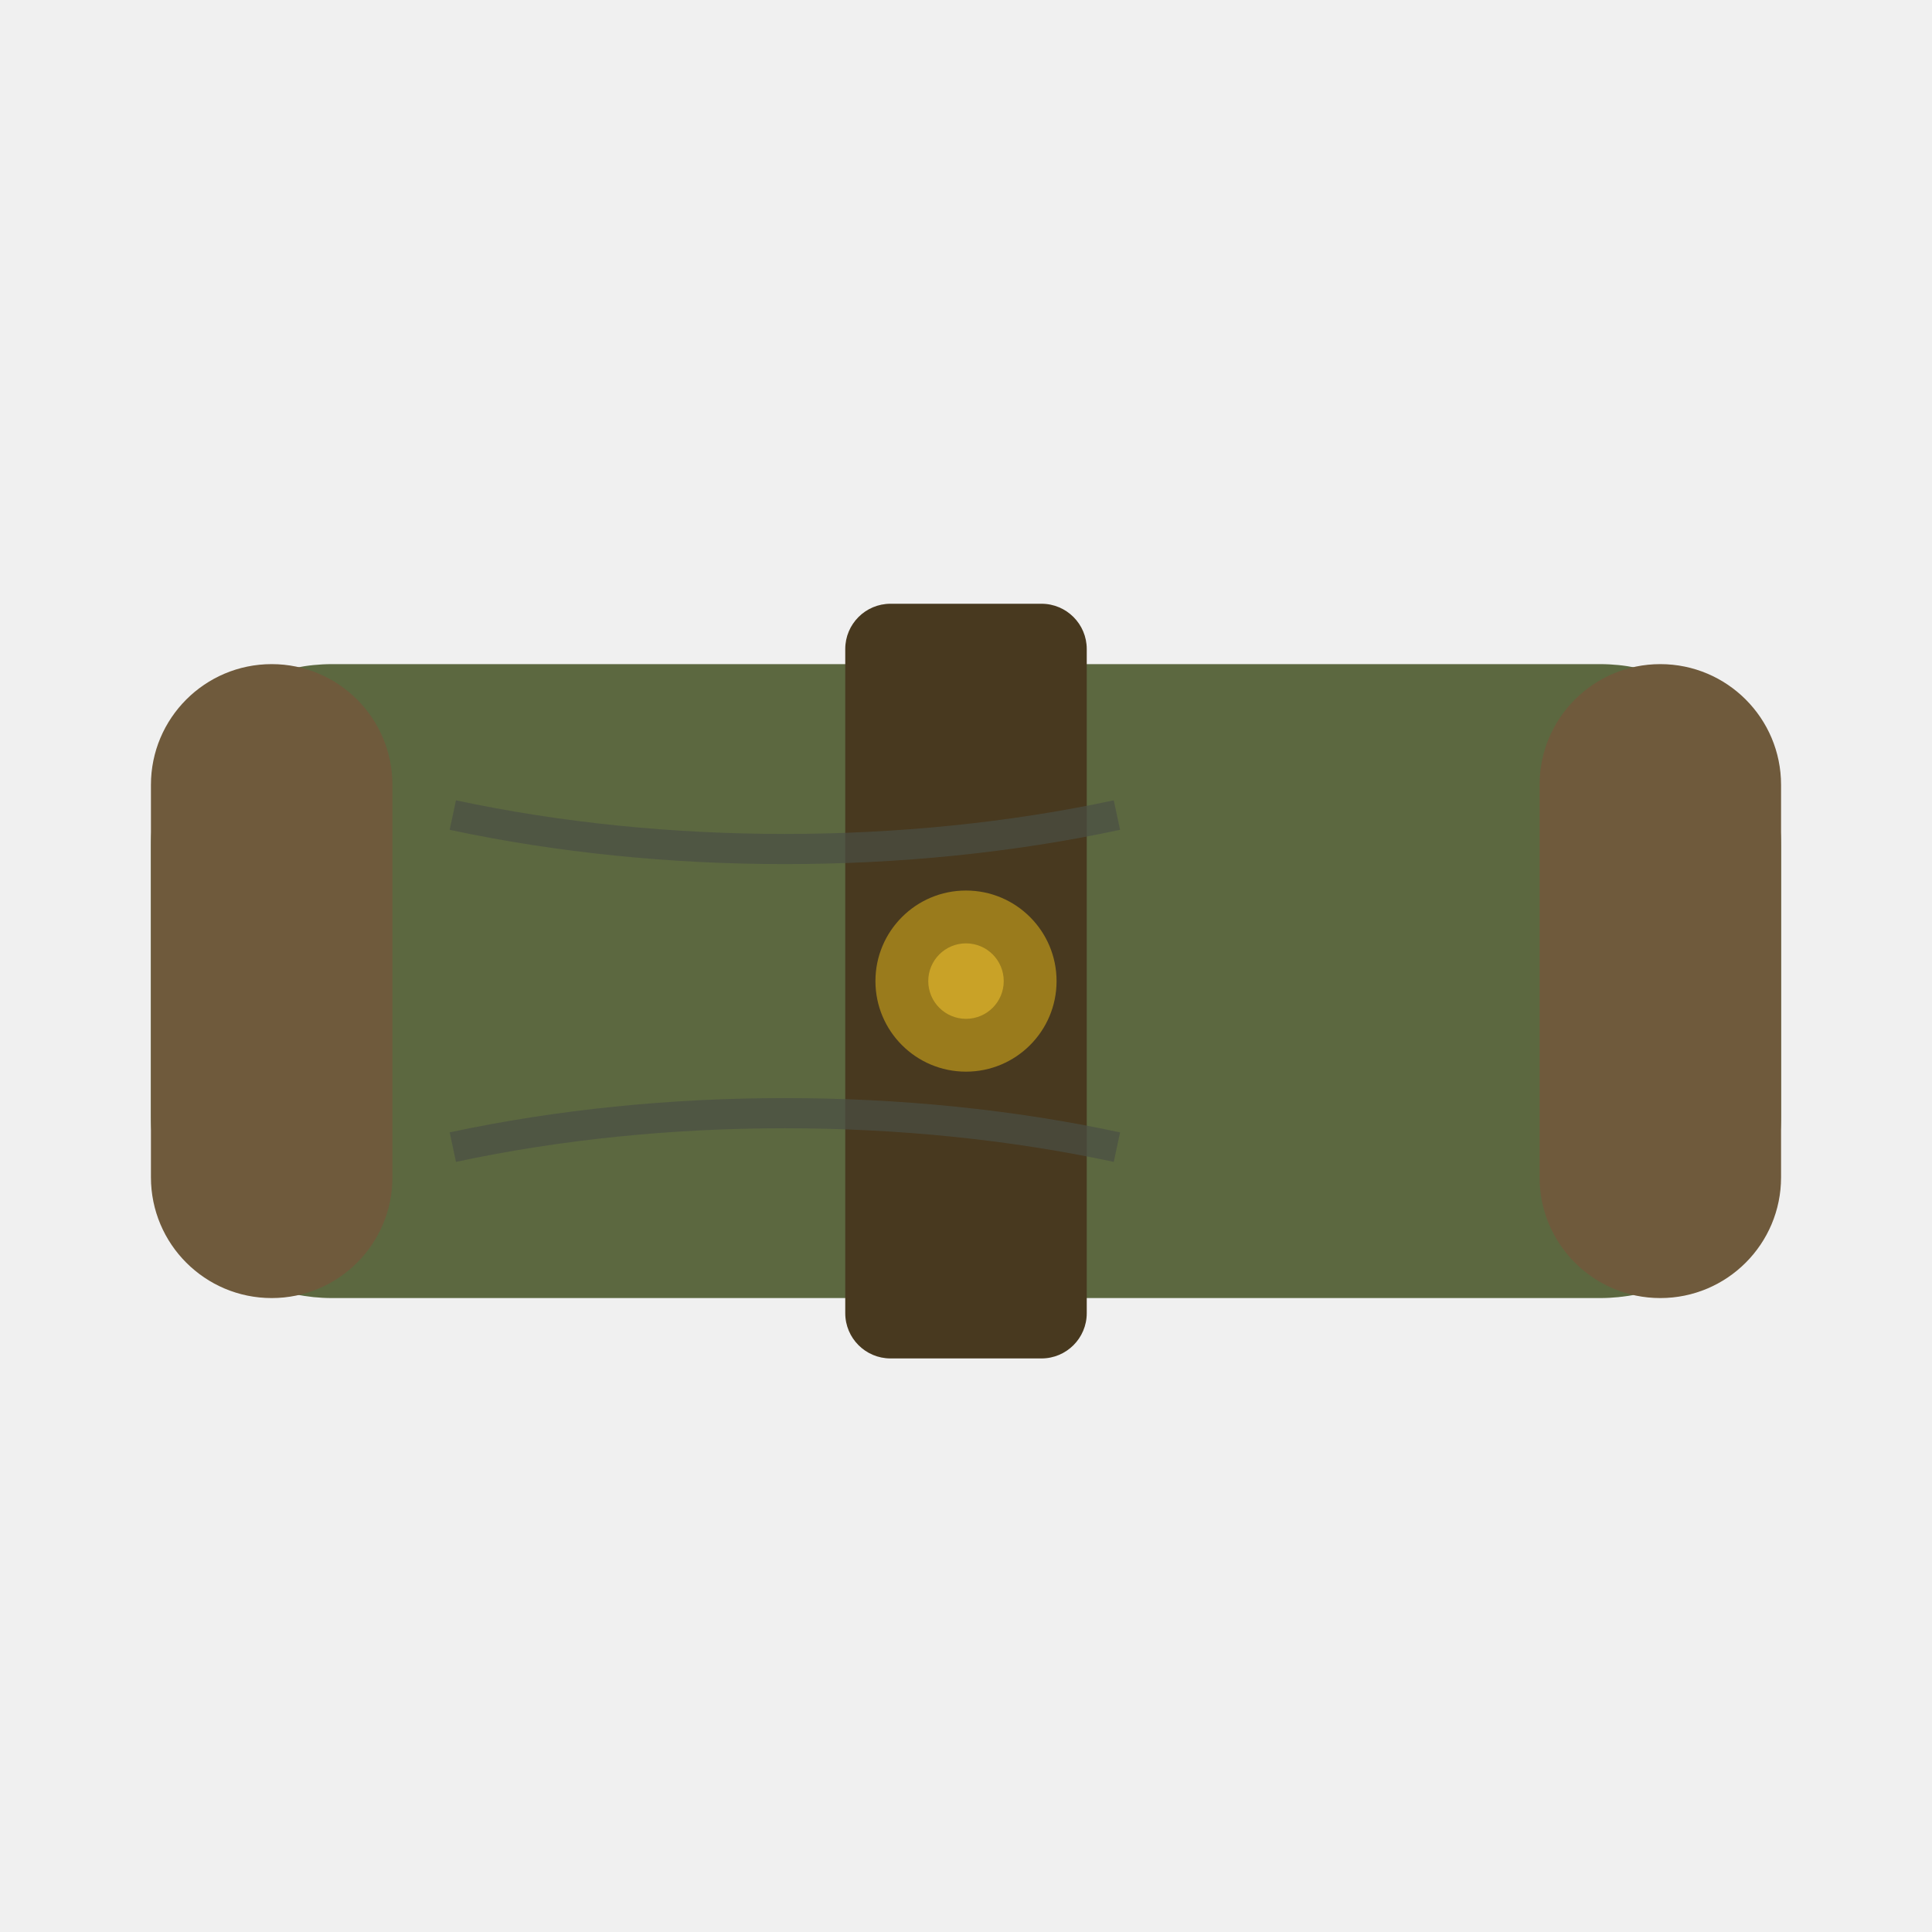
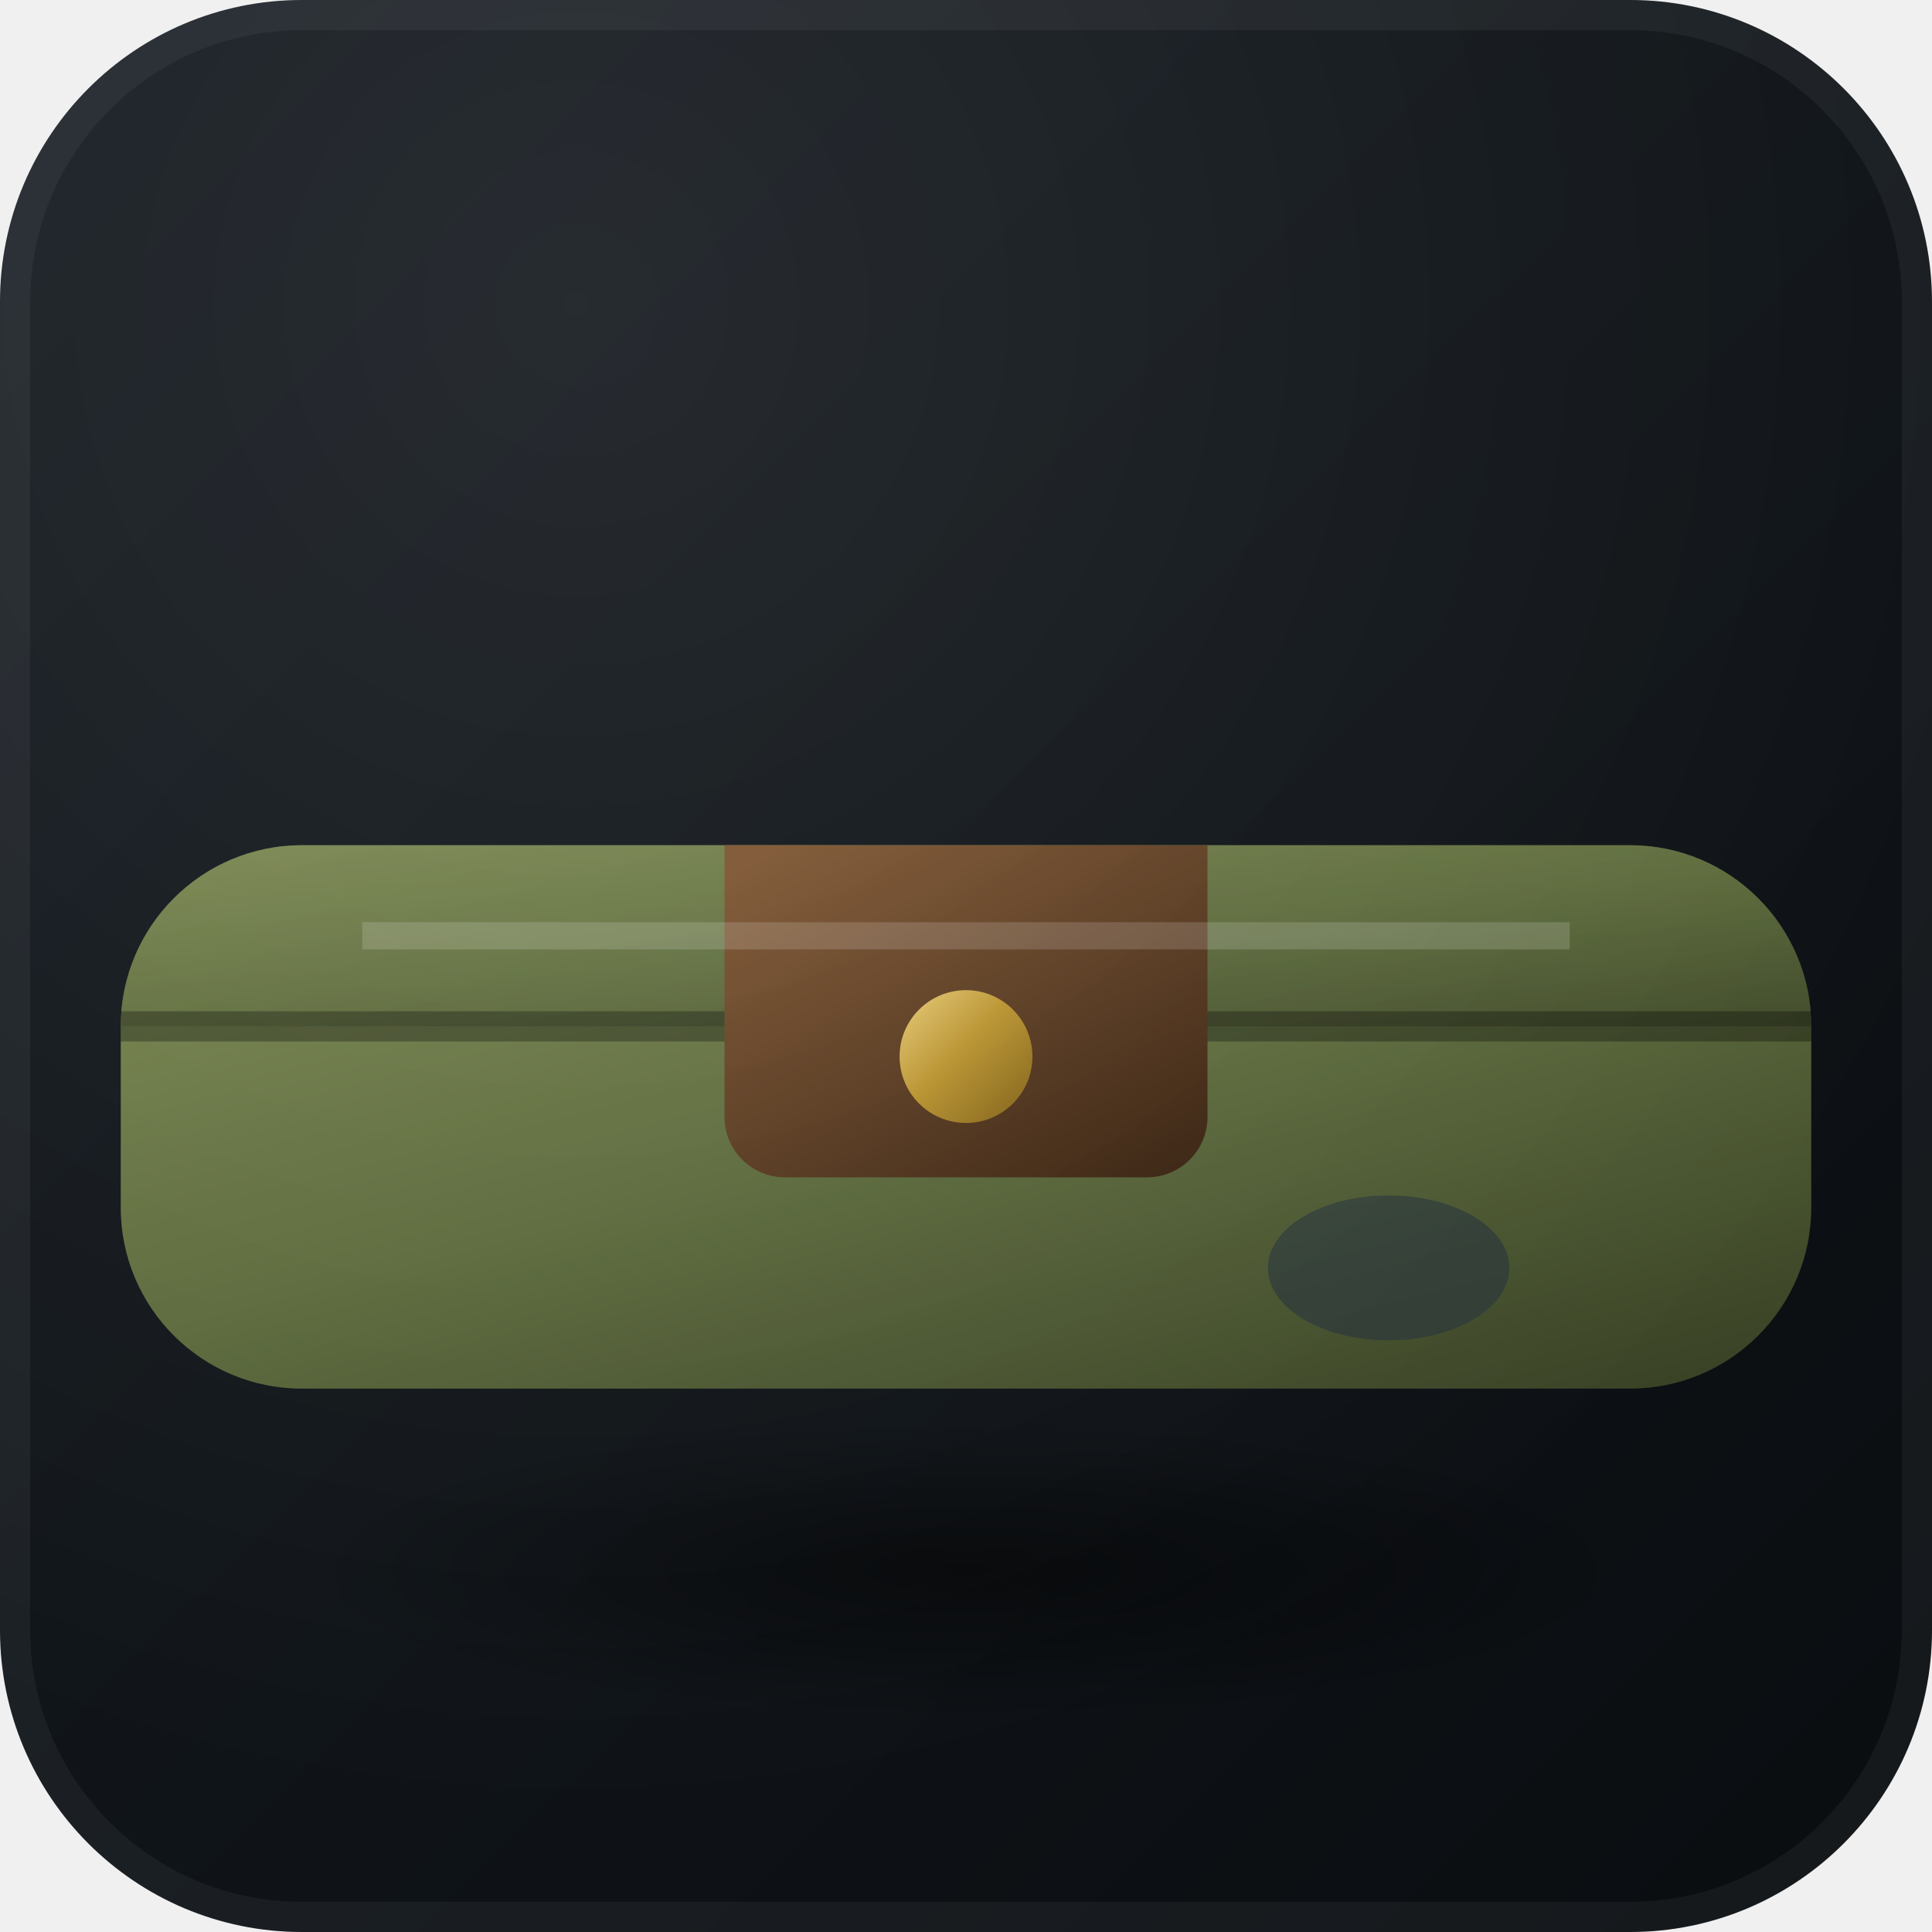
- <svg xmlns="http://www.w3.org/2000/svg" viewBox="0 0 128 128" width="128" height="128" fill="none">
-   <rect x="10" y="44" width="108" height="42" rx="12" fill="#5c6840" />
-   <rect x="10" y="44" width="16" height="42" rx="8" fill="#6f5a3c" />
-   <rect x="102" y="44" width="16" height="42" rx="8" fill="#6f5a3c" />
-   <rect x="56" y="40" width="16" height="50" rx="3" fill="#48391f" />
-   <circle cx="64" cy="65" r="6" fill="#9a7b1c" />
-   <circle cx="64" cy="65" r="2.5" fill="#c9a227" />
-   <path d="M30 54c14 3 30 3 44 0M30 76c14-3 30-3 44 0" stroke="#4a4f45" stroke-width="2" opacity=".7" />
+ <svg xmlns="http://www.w3.org/2000/svg" viewBox="0 0 64 64" width="64" height="64" role="img" aria-label="trousse">
+   <defs>
+     <linearGradient id="plaque" x1="0" y1="0" x2="1" y2="1">
+       <stop offset="0" stop-color="#151b21" />
+       <stop offset="1" stop-color="#0a0d10" />
+     </linearGradient>
+     <radialGradient id="lum" cx="30%" cy="16%" r="78%">
+       <stop offset="0" stop-color="#ffffff" stop-opacity=".085" />
+       <stop offset="1" stop-color="#ffffff" stop-opacity="0" />
+     </radialGradient>
+     <radialGradient id="sol" cx="50%" cy="50%" r="50%">
+       <stop offset="0" stop-color="#000" stop-opacity=".55" />
+       <stop offset="1" stop-color="#000" stop-opacity="0" />
+     </radialGradient>
+     <linearGradient id="cuirSombre" x1=".1" y1="0" x2=".9" y2="1">
+       <stop offset="0" stop-color="#7d5531" />
+       <stop offset="1" stop-color="#3b2412" />
+     </linearGradient>
+     <linearGradient id="toile" x1=".1" y1="0" x2=".9" y2="1">
+       <stop offset="0" stop-color="#78854f" />
+       <stop offset=".5" stop-color="#5c6a3c" />
+       <stop offset="1" stop-color="#3a4326" />
+     </linearGradient>
+     <linearGradient id="laiton" x1="0" y1="0" x2="1" y2="1">
+       <stop offset="0" stop-color="#e6cb78" />
+       <stop offset=".45" stop-color="#b9932f" />
+       <stop offset="1" stop-color="#7d5f15" />
+     </linearGradient>
+   </defs>
+   <rect width="64" height="64" rx="10" fill="url(#plaque)" />
+   <ellipse cx="32" cy="52" rx="22" ry="5" fill="url(#sol)" />
+   <path d="M10 28h44a6 6 0 0 1 6 6v6a6 6 0 0 1-6 6H10a6 6 0 0 1-6-6v-6a6 6 0 0 1 6-6z" fill="url(#toile)" />
+   <path d="M10 28h44a6 6 0 0 1 6 6H4a6 6 0 0 1 6-6z" fill="url(#toile)" opacity=".6" />
+   <path d="M4 34h56" fill="none" stroke="#000" stroke-opacity=".32" stroke-width="1" />
+   <path d="M24 28h16v9a2 2 0 0 1-2 2h-12a2 2 0 0 1-2-2z" fill="url(#cuirSombre)" />
+   <circle cx="32" cy="35" r="2.2" fill="url(#laiton)" />
+   <ellipse cx="46" cy="42" rx="4" ry="2.4" fill="#22303c" opacity=".55" />
+   <path d="M12 31h40" fill="none" stroke="#fff" stroke-opacity=".16" stroke-width=".9" />
+   <rect width="64" height="64" rx="10" fill="url(#lum)" />
+   <rect x=".5" y=".5" width="63" height="63" rx="9.5" fill="none" stroke="#fff" stroke-opacity=".05" />
</svg>
